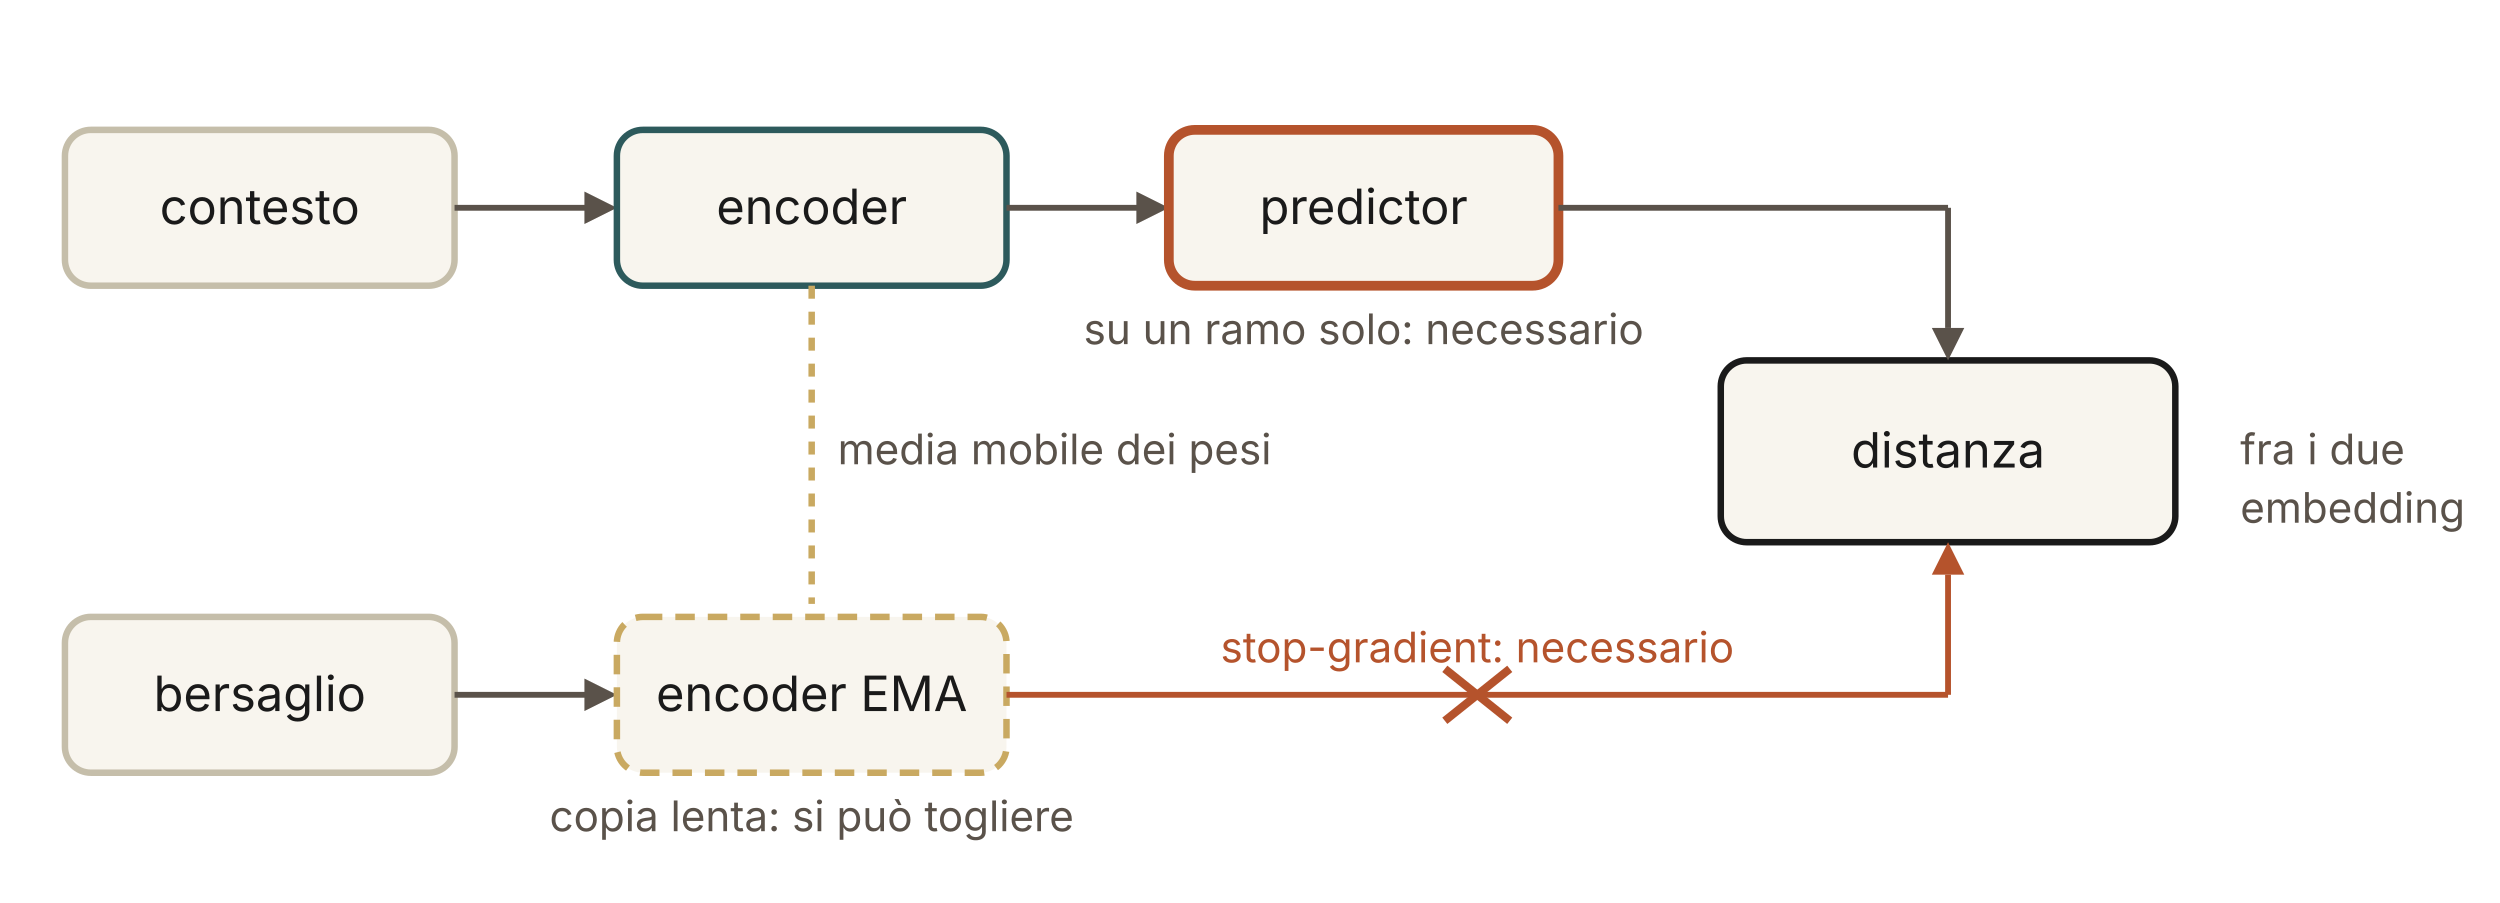
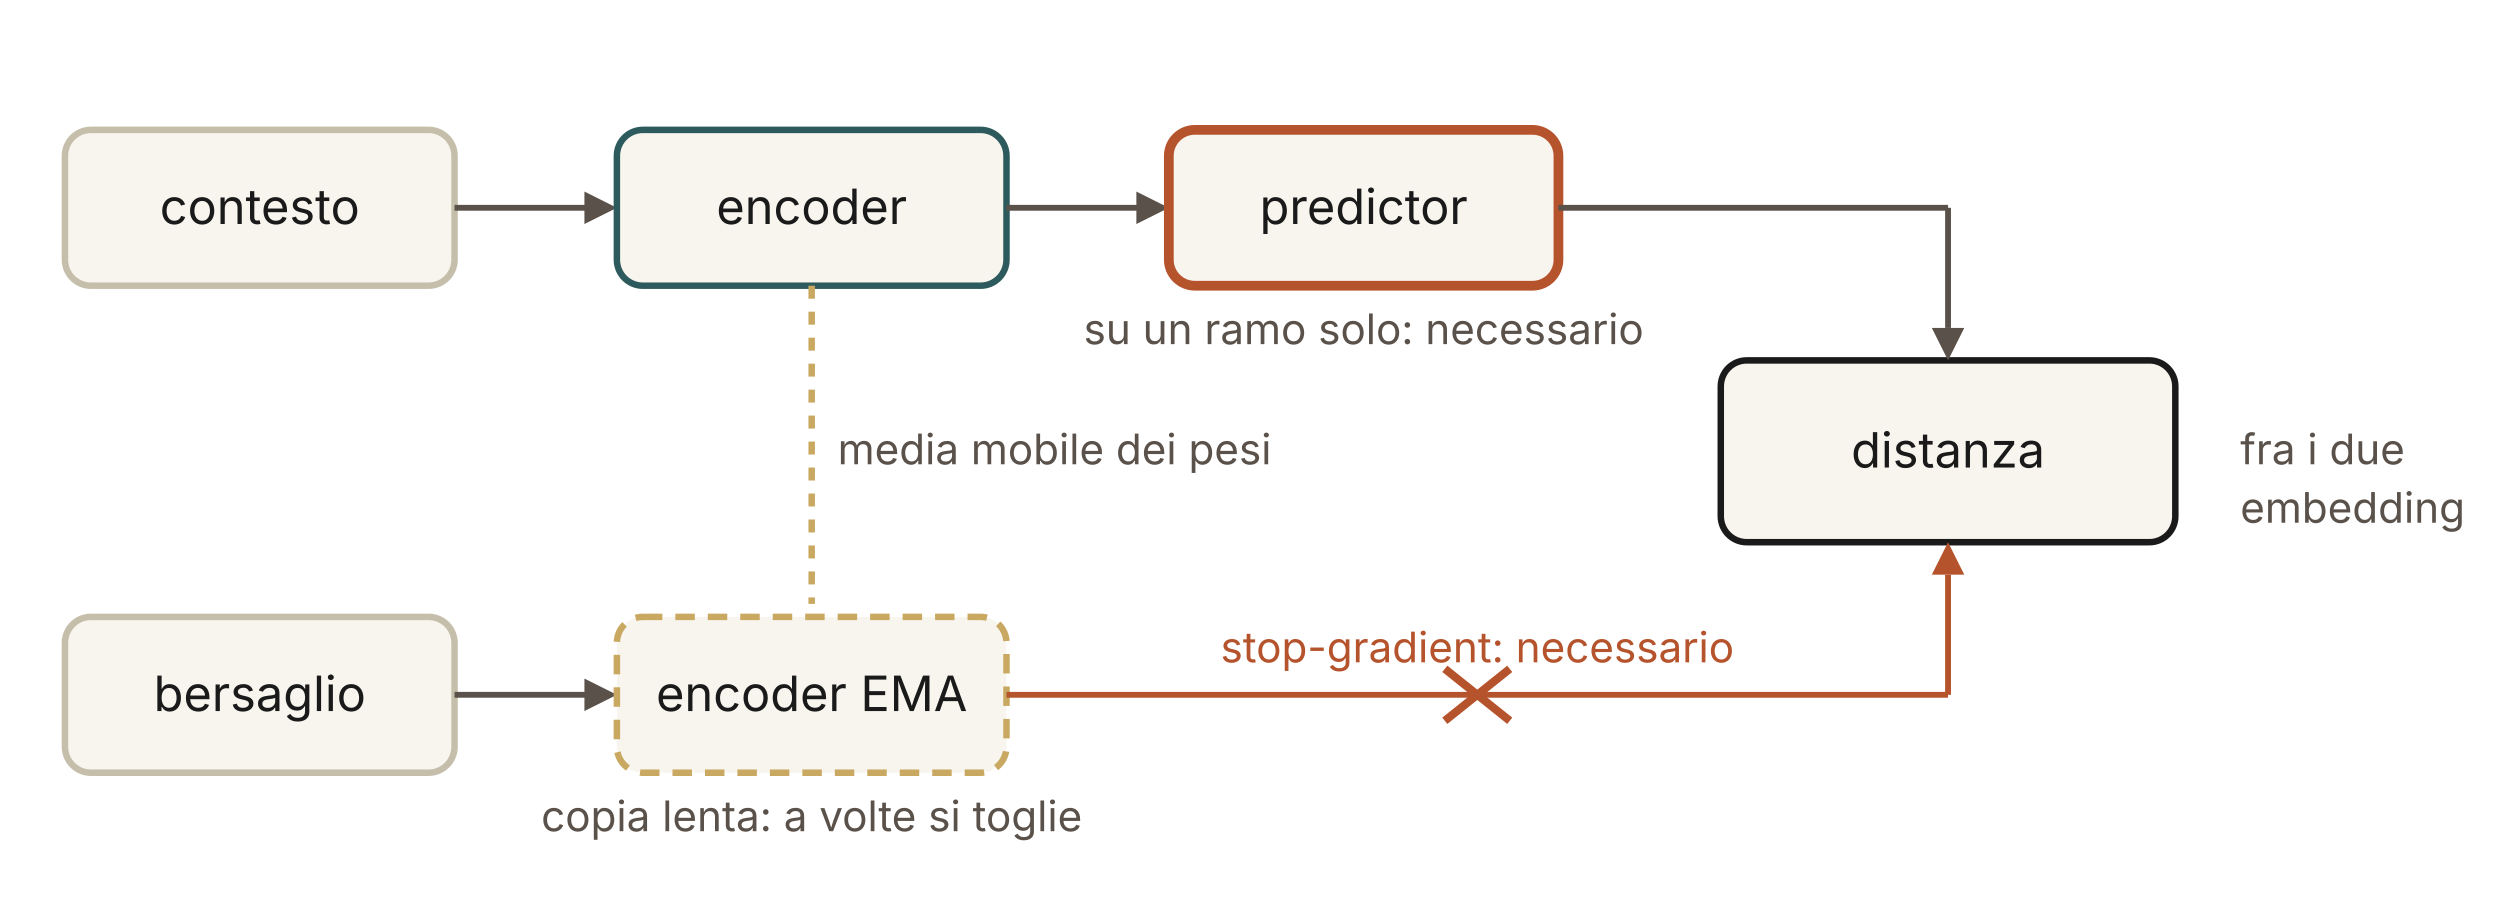
- <svg xmlns="http://www.w3.org/2000/svg" viewBox="0 0 770 278" role="img" aria-label="Due rami. In alto il contesto passa per l'encoder e poi per il predictor, che esiste su un ramo solo ed è necessario. In basso il bersaglio passa per una copia dell'encoder aggiornata come media mobile dei pesi, che si può togliere; la sua uscita va alla perdita con uno stop-gradient, anch'esso necessario, segnato da una croce sulla freccia. La perdita misura la distanza fra i due embedding.">
+ <svg xmlns="http://www.w3.org/2000/svg" viewBox="0 0 770 278" role="img" aria-label="Due rami. In alto il contesto passa per l'encoder e poi per il predictor, che esiste su un ramo solo ed è necessario. In basso il bersaglio passa per una copia dell'encoder aggiornata come media mobile dei pesi, che a certe condizioni si può togliere; la sua uscita va alla perdita con uno stop-gradient, anch'esso necessario, segnato da una croce sulla freccia. La perdita misura la distanza fra i due embedding.">
  <style>
    svg  { --d: 8.0s; }
    .ax  { stroke:#C5BEAA; stroke-width:2; fill:none; }
    .axc { stroke:#E2DCC9; stroke-width:1.5; }
    .lbl { font-family:Inter, system-ui, sans-serif; font-size:15px; fill:#1A1A1A; }
    .lbs { font-family:Inter, system-ui, sans-serif; font-size:13px; fill:#5A524A; }
    .ttl { font-family:Fraunces, Georgia, serif; font-size:16px; font-style:italic; fill:#1A1A1A; }
    .box { fill:#F8F5EE; stroke:#2D5A5C; stroke-width:2; }
    .dato { fill:#F8F5EE; stroke:#C5BEAA; stroke-width:2; }
    .chiave { fill:#F8F5EE; stroke:#B5532C; stroke-width:3; }
    .copia { fill:#F8F5EE; stroke:#C9A961; stroke-width:2; stroke-dasharray:6 4; }
    .perdita { fill:#F8F5EE; stroke:#1A1A1A; stroke-width:2; }
    .fl { stroke:#5A524A; stroke-width:1.8; }
    .sg { stroke:#B5532C; }
    .sgt { fill:#B5532C; }
    .taglio { stroke:#B5532C; stroke-width:2.5; }
    .pt { fill:#5A524A; }
    .ptsg { fill:#B5532C; }
    .ema { stroke:#C9A961; stroke-width:2; stroke-dasharray:4 4; }
    
    @media (prefers-reduced-motion:reduce) { * { animation:none !important; } }
  </style>
  <rect class="dato" x="20" y="40" width="120" height="48" rx="8" />
  <text class="lbl" x="80" y="69" text-anchor="middle">contesto</text>
  <line class="fl" x1="140" y1="64" x2="181" y2="64" />
  <polygon class="pt" points="180,59 190,64 180,69" />
  <rect class="box" x="190" y="40" width="120" height="48" rx="8" />
  <text class="lbl" x="250" y="69" text-anchor="middle">encoder</text>
  <line class="fl" x1="310" y1="64" x2="351" y2="64" />
  <polygon class="pt" points="350,59 360,64 350,69" />
  <rect class="chiave" x="360" y="40" width="120" height="48" rx="8" />
  <text class="lbl" x="420" y="69" text-anchor="middle">predictor</text>
  <text class="lbs" x="420" y="106" text-anchor="middle">su un ramo solo: necessario</text>
  <line class="fl" x1="480" y1="64" x2="600" y2="64" />
  <rect class="dato" x="20" y="190" width="120" height="48" rx="8" />
  <text class="lbl" x="80" y="219" text-anchor="middle">bersaglio</text>
  <line class="fl" x1="140" y1="214" x2="181" y2="214" />
  <polygon class="pt" points="180,209 190,214 180,219" />
  <rect class="copia" x="190" y="190" width="120" height="48" rx="8" />
  <text class="lbl" x="250" y="219" text-anchor="middle">encoder EMA</text>
-   <text class="lbs" x="250" y="256" text-anchor="middle">copia lenta: si può togliere</text>
+   <text class="lbs" x="250" y="256" text-anchor="middle">copia lenta: a volte si toglie</text>
  <line class="fl sg" x1="310" y1="214" x2="600" y2="214" />
  <text class="lbs sgt" x="455" y="204" text-anchor="middle">stop-gradient: necessario</text>
  <line class="taglio" x1="445" y1="206" x2="465" y2="222" />
  <line class="taglio" x1="465" y1="206" x2="445" y2="222" />
  <rect class="perdita" x="530" y="111" width="140" height="56" rx="8" />
  <text class="lbl" x="600" y="144" text-anchor="middle">distanza</text>
  <text class="lbs" x="690" y="143">fra i due</text>
  <text class="lbs" x="690" y="161">embedding</text>
  <line class="fl" x1="600" y1="64" x2="600" y2="101" />
  <polygon class="pt" points="595,101 605,101 600,111" />
  <line class="fl sg" x1="600" y1="214" x2="600" y2="177" />
  <polygon class="ptsg" points="595,177 605,177 600,167" />
  <line class="ema" x1="250" y1="88" x2="250" y2="186" />
  <text class="lbs" x="258" y="143">media mobile dei pesi</text>
</svg>
